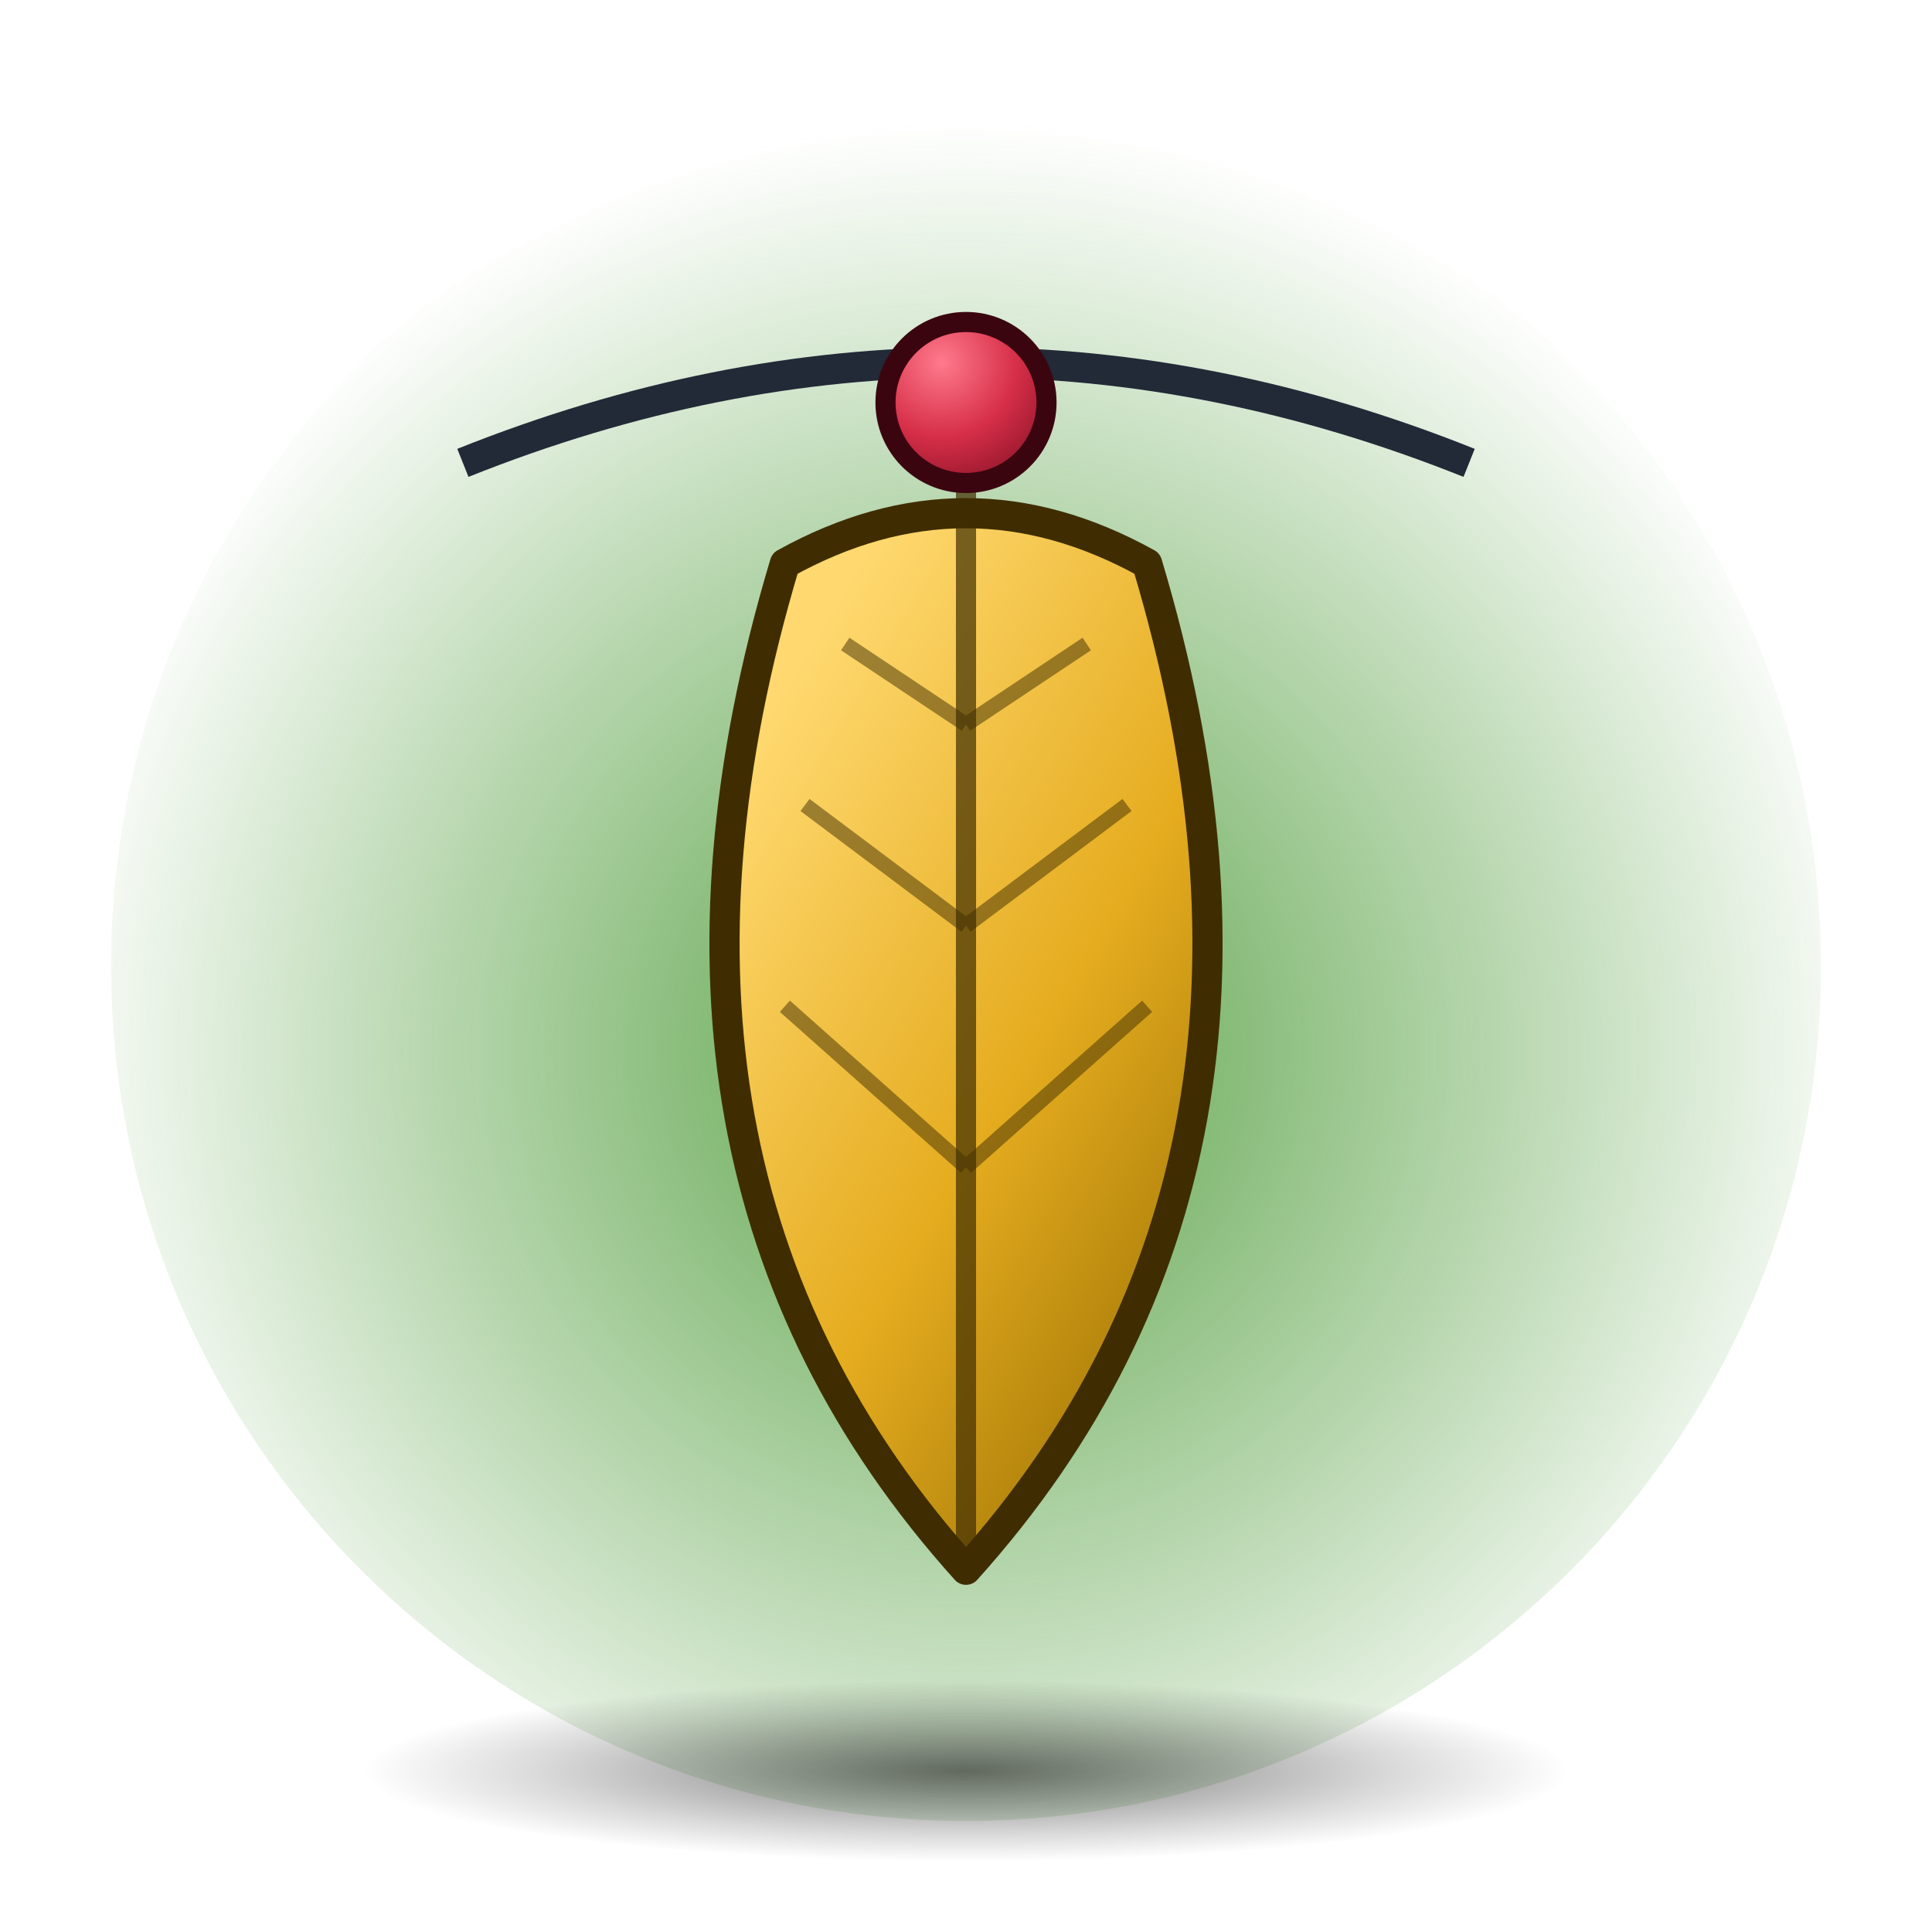
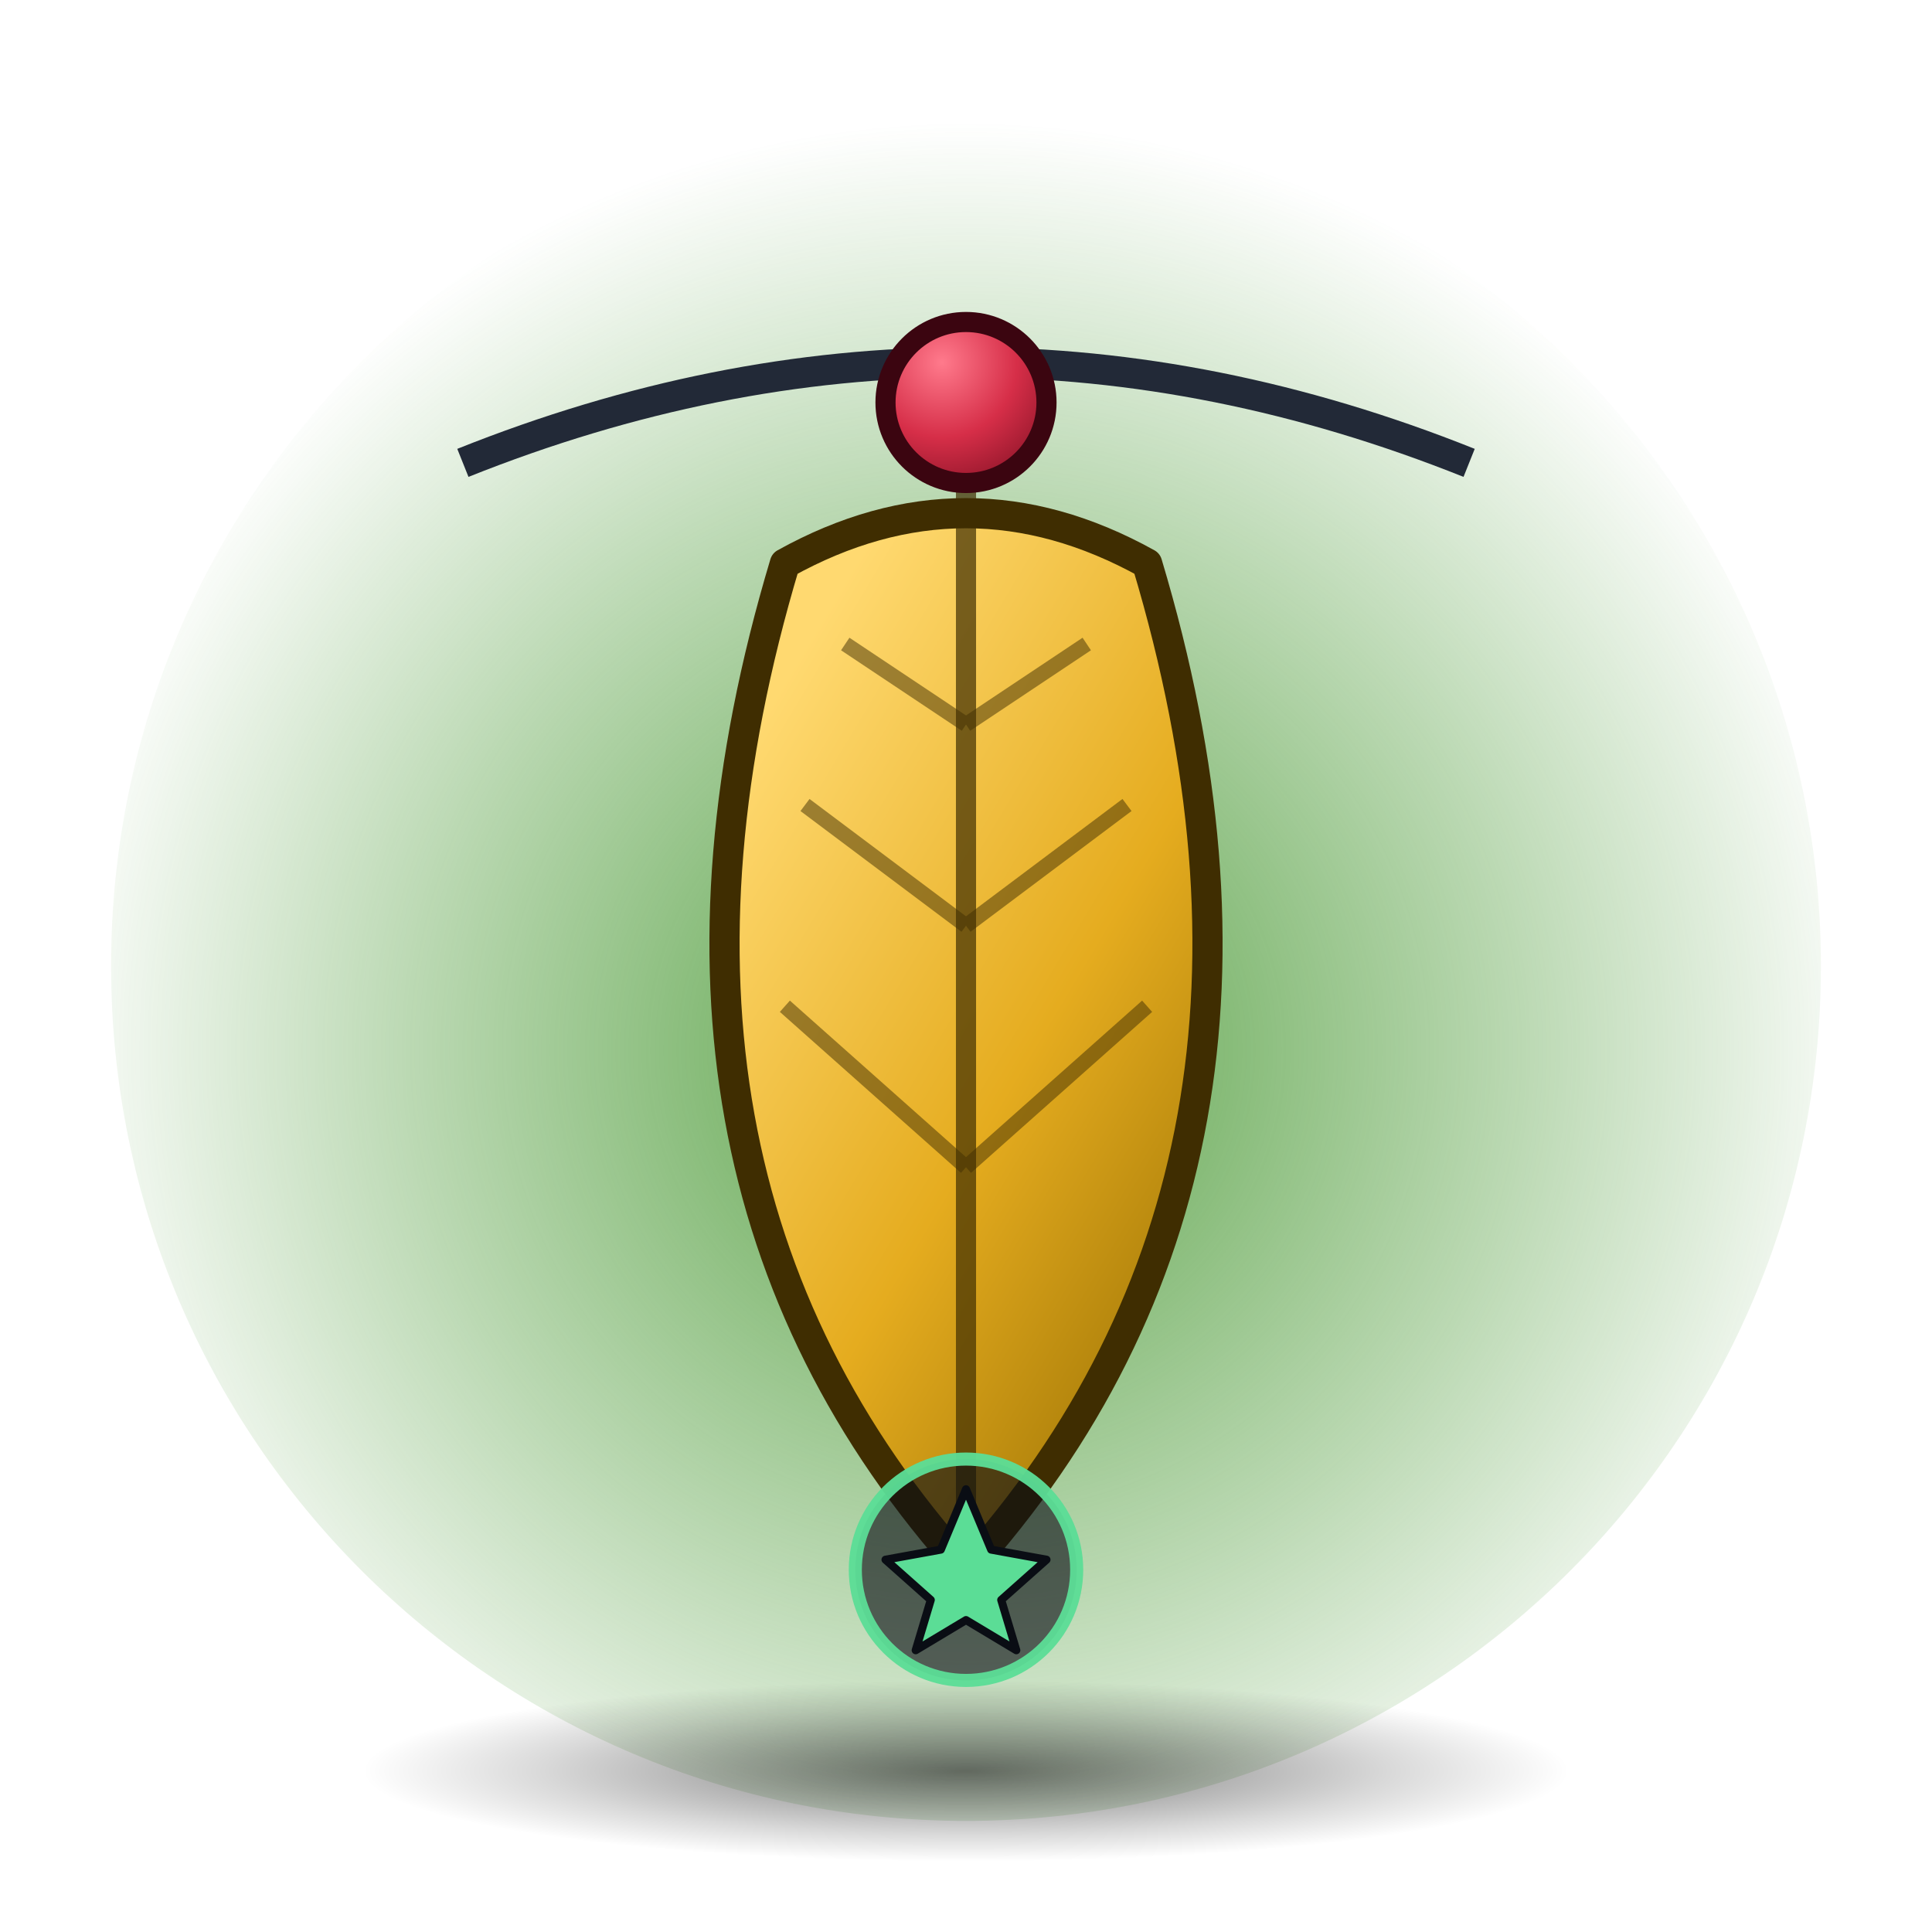
<svg xmlns="http://www.w3.org/2000/svg" viewBox="0 0 192 192" width="192" height="192" shape-rendering="geometricPrecision">
  <defs>
    <filter id="gk-shadow-soft" x="-30%" y="-30%" width="160%" height="160%">
      <feGaussianBlur in="SourceAlpha" stdDeviation="3" />
      <feOffset dx="0" dy="3" result="b" />
      <feComponentTransfer>
        <feFuncA type="linear" slope="0.55" />
      </feComponentTransfer>
      <feMerge>
        <feMergeNode />
        <feMergeNode in="SourceGraphic" />
      </feMerge>
    </filter>
    <filter id="gk-bevel" x="-10%" y="-10%" width="120%" height="120%">
      <feGaussianBlur in="SourceAlpha" stdDeviation="2" result="blur" />
      <feSpecularLighting in="blur" surfaceScale="3" specularConstant="0.6" specularExponent="20" lighting-color="#ffffff" result="spec">
        <feDistantLight azimuth="135" elevation="55" />
      </feSpecularLighting>
      <feComposite in="spec" in2="SourceAlpha" operator="in" result="specMasked" />
      <feComposite in="SourceGraphic" in2="specMasked" operator="arithmetic" k1="0" k2="1" k3="1" k4="0" />
    </filter>
    <linearGradient id="gk-gloss" x1="0" y1="0" x2="0.7" y2="0.9">
      <stop offset="0" stop-color="#FFFFFF" stop-opacity="0.85" />
      <stop offset="0.55" stop-color="#FFFFFF" stop-opacity="0.18" />
      <stop offset="1" stop-color="#FFFFFF" stop-opacity="0" />
    </linearGradient>
    <radialGradient id="gk-contact-shadow" cx="0.5" cy="0.5" r="0.5">
      <stop offset="0" stop-color="#000000" stop-opacity="0.55" />
      <stop offset="0.7" stop-color="#000000" stop-opacity="0.15" />
      <stop offset="1" stop-color="#000000" stop-opacity="0" />
    </radialGradient>
    <linearGradient id="gk-grad-wood" x1="0.2" y1="0.1" x2="0.85" y2="0.95">
      <stop offset="0" stop-color="#C99560" />
      <stop offset="0.55" stop-color="#A06A36" />
      <stop offset="1" stop-color="#6E4621" />
    </linearGradient>
    <radialGradient id="gk-rgrad-wood" cx="0.35" cy="0.25" r="0.85">
      <stop offset="0" stop-color="#C99560" />
      <stop offset="0.55" stop-color="#A06A36" />
      <stop offset="1" stop-color="#6E4621" />
    </radialGradient>
    <linearGradient id="gk-grad-stone" x1="0.2" y1="0.1" x2="0.85" y2="0.95">
      <stop offset="0" stop-color="#C9CCD4" />
      <stop offset="0.55" stop-color="#9298A4" />
      <stop offset="1" stop-color="#5E6471" />
    </linearGradient>
    <radialGradient id="gk-rgrad-stone" cx="0.35" cy="0.25" r="0.85">
      <stop offset="0" stop-color="#C9CCD4" />
      <stop offset="0.55" stop-color="#9298A4" />
      <stop offset="1" stop-color="#5E6471" />
    </radialGradient>
    <linearGradient id="gk-grad-brick" x1="0.2" y1="0.1" x2="0.85" y2="0.95">
      <stop offset="0" stop-color="#CE684D" />
      <stop offset="0.55" stop-color="#9C4231" />
      <stop offset="1" stop-color="#6A2618" />
    </linearGradient>
    <radialGradient id="gk-rgrad-brick" cx="0.35" cy="0.25" r="0.85">
      <stop offset="0" stop-color="#CE684D" />
      <stop offset="0.55" stop-color="#9C4231" />
      <stop offset="1" stop-color="#6A2618" />
    </radialGradient>
    <linearGradient id="gk-grad-thatch" x1="0.2" y1="0.1" x2="0.85" y2="0.95">
      <stop offset="0" stop-color="#E3B563" />
      <stop offset="0.55" stop-color="#B0832F" />
      <stop offset="1" stop-color="#79581B" />
    </linearGradient>
    <radialGradient id="gk-rgrad-thatch" cx="0.35" cy="0.25" r="0.85">
      <stop offset="0" stop-color="#E3B563" />
      <stop offset="0.55" stop-color="#B0832F" />
      <stop offset="1" stop-color="#79581B" />
    </radialGradient>
    <linearGradient id="gk-grad-steel" x1="0.2" y1="0.1" x2="0.85" y2="0.95">
      <stop offset="0" stop-color="#A0B0BE" />
      <stop offset="0.55" stop-color="#6F8190" />
      <stop offset="1" stop-color="#3F4D5A" />
    </linearGradient>
    <radialGradient id="gk-rgrad-steel" cx="0.35" cy="0.25" r="0.85">
      <stop offset="0" stop-color="#A0B0BE" />
      <stop offset="0.55" stop-color="#6F8190" />
      <stop offset="1" stop-color="#3F4D5A" />
    </radialGradient>
    <linearGradient id="gk-grad-iron" x1="0.2" y1="0.1" x2="0.85" y2="0.95">
      <stop offset="0" stop-color="#6B7080" />
      <stop offset="0.55" stop-color="#43485A" />
      <stop offset="1" stop-color="#21253A" />
    </linearGradient>
    <radialGradient id="gk-rgrad-iron" cx="0.35" cy="0.25" r="0.85">
      <stop offset="0" stop-color="#6B7080" />
      <stop offset="0.55" stop-color="#43485A" />
      <stop offset="1" stop-color="#21253A" />
    </radialGradient>
    <linearGradient id="gk-grad-copper" x1="0.2" y1="0.1" x2="0.85" y2="0.95">
      <stop offset="0" stop-color="#E2A172" />
      <stop offset="0.55" stop-color="#B36839" />
      <stop offset="1" stop-color="#7A3F1B" />
    </linearGradient>
    <radialGradient id="gk-rgrad-copper" cx="0.35" cy="0.25" r="0.85">
      <stop offset="0" stop-color="#E2A172" />
      <stop offset="0.55" stop-color="#B36839" />
      <stop offset="1" stop-color="#7A3F1B" />
    </radialGradient>
    <linearGradient id="gk-grad-gold" x1="0.2" y1="0.1" x2="0.85" y2="0.95">
      <stop offset="0" stop-color="#FFD970" />
      <stop offset="0.55" stop-color="#E5AC1F" />
      <stop offset="1" stop-color="#9F7505" />
    </linearGradient>
    <radialGradient id="gk-rgrad-gold" cx="0.35" cy="0.25" r="0.85">
      <stop offset="0" stop-color="#FFD970" />
      <stop offset="0.55" stop-color="#E5AC1F" />
      <stop offset="1" stop-color="#9F7505" />
    </radialGradient>
    <linearGradient id="gk-grad-ruby" x1="0.2" y1="0.1" x2="0.85" y2="0.95">
      <stop offset="0" stop-color="#FF7A8C" />
      <stop offset="0.55" stop-color="#D62E48" />
      <stop offset="1" stop-color="#8C1428" />
    </linearGradient>
    <radialGradient id="gk-rgrad-ruby" cx="0.35" cy="0.25" r="0.85">
      <stop offset="0" stop-color="#FF7A8C" />
      <stop offset="0.55" stop-color="#D62E48" />
      <stop offset="1" stop-color="#8C1428" />
    </radialGradient>
    <linearGradient id="gk-grad-emerald" x1="0.2" y1="0.1" x2="0.85" y2="0.95">
      <stop offset="0" stop-color="#5BDD96" />
      <stop offset="0.55" stop-color="#1FA561" />
      <stop offset="1" stop-color="#0E6C3D" />
    </linearGradient>
    <radialGradient id="gk-rgrad-emerald" cx="0.35" cy="0.25" r="0.85">
      <stop offset="0" stop-color="#5BDD96" />
      <stop offset="0.55" stop-color="#1FA561" />
      <stop offset="1" stop-color="#0E6C3D" />
    </radialGradient>
    <linearGradient id="gk-grad-sapphire" x1="0.2" y1="0.1" x2="0.85" y2="0.95">
      <stop offset="0" stop-color="#5A9EF7" />
      <stop offset="0.55" stop-color="#235FCB" />
      <stop offset="1" stop-color="#103480" />
    </linearGradient>
    <radialGradient id="gk-rgrad-sapphire" cx="0.35" cy="0.25" r="0.85">
      <stop offset="0" stop-color="#5A9EF7" />
      <stop offset="0.55" stop-color="#235FCB" />
      <stop offset="1" stop-color="#103480" />
    </radialGradient>
    <linearGradient id="gk-grad-amethyst" x1="0.2" y1="0.1" x2="0.85" y2="0.95">
      <stop offset="0" stop-color="#B581FF" />
      <stop offset="0.55" stop-color="#7E47D6" />
      <stop offset="1" stop-color="#4C2289" />
    </linearGradient>
    <radialGradient id="gk-rgrad-amethyst" cx="0.35" cy="0.25" r="0.85">
      <stop offset="0" stop-color="#B581FF" />
      <stop offset="0.55" stop-color="#7E47D6" />
      <stop offset="1" stop-color="#4C2289" />
    </radialGradient>
    <linearGradient id="gk-grad-leaf" x1="0.2" y1="0.1" x2="0.85" y2="0.95">
      <stop offset="0" stop-color="#7BD15A" />
      <stop offset="0.55" stop-color="#3D9226" />
      <stop offset="1" stop-color="#1F5712" />
    </linearGradient>
    <radialGradient id="gk-rgrad-leaf" cx="0.35" cy="0.25" r="0.85">
      <stop offset="0" stop-color="#7BD15A" />
      <stop offset="0.55" stop-color="#3D9226" />
      <stop offset="1" stop-color="#1F5712" />
    </radialGradient>
    <linearGradient id="gk-grad-sky" x1="0.2" y1="0.1" x2="0.85" y2="0.95">
      <stop offset="0" stop-color="#A8D9FF" />
      <stop offset="0.55" stop-color="#5FA8E8" />
      <stop offset="1" stop-color="#2C6BB0" />
    </linearGradient>
    <radialGradient id="gk-rgrad-sky" cx="0.35" cy="0.25" r="0.85">
      <stop offset="0" stop-color="#A8D9FF" />
      <stop offset="0.55" stop-color="#5FA8E8" />
      <stop offset="1" stop-color="#2C6BB0" />
    </radialGradient>
    <linearGradient id="gk-grad-dark" x1="0.2" y1="0.1" x2="0.85" y2="0.95">
      <stop offset="0" stop-color="#3A4250" />
      <stop offset="0.55" stop-color="#222937" />
      <stop offset="1" stop-color="#10141C" />
    </linearGradient>
    <radialGradient id="gk-rgrad-dark" cx="0.35" cy="0.25" r="0.85">
      <stop offset="0" stop-color="#3A4250" />
      <stop offset="0.55" stop-color="#222937" />
      <stop offset="1" stop-color="#10141C" />
    </radialGradient>
    <linearGradient id="gk-grad-cream" x1="0.2" y1="0.1" x2="0.85" y2="0.95">
      <stop offset="0" stop-color="#FFF6D8" />
      <stop offset="0.55" stop-color="#F1DDA4" />
      <stop offset="1" stop-color="#B19D6E" />
    </linearGradient>
    <radialGradient id="gk-rgrad-cream" cx="0.35" cy="0.25" r="0.85">
      <stop offset="0" stop-color="#FFF6D8" />
      <stop offset="0.55" stop-color="#F1DDA4" />
      <stop offset="1" stop-color="#B19D6E" />
    </radialGradient>
    <radialGradient id="gk-rarity-common" cx="0.5" cy="0.55" r="0.55">
      <stop offset="0" stop-color="#9298A4" stop-opacity="0.85" />
      <stop offset="0.6" stop-color="#9298A4" stop-opacity="0.35" />
      <stop offset="1" stop-color="#9298A4" stop-opacity="0" />
    </radialGradient>
    <radialGradient id="gk-rarity-uncommon" cx="0.5" cy="0.55" r="0.55">
      <stop offset="0" stop-color="#3D9226" stop-opacity="0.85" />
      <stop offset="0.6" stop-color="#3D9226" stop-opacity="0.35" />
      <stop offset="1" stop-color="#3D9226" stop-opacity="0" />
    </radialGradient>
    <radialGradient id="gk-rarity-rare" cx="0.5" cy="0.55" r="0.55">
      <stop offset="0" stop-color="#235FCB" stop-opacity="0.85" />
      <stop offset="0.6" stop-color="#235FCB" stop-opacity="0.35" />
      <stop offset="1" stop-color="#235FCB" stop-opacity="0" />
    </radialGradient>
    <radialGradient id="gk-rarity-epic" cx="0.5" cy="0.55" r="0.55">
      <stop offset="0" stop-color="#7E47D6" stop-opacity="0.85" />
      <stop offset="0.6" stop-color="#7E47D6" stop-opacity="0.35" />
      <stop offset="1" stop-color="#7E47D6" stop-opacity="0" />
    </radialGradient>
    <radialGradient id="gk-rarity-legendary" cx="0.5" cy="0.55" r="0.55">
      <stop offset="0" stop-color="#E5AC1F" stop-opacity="0.85" />
      <stop offset="0.6" stop-color="#E5AC1F" stop-opacity="0.35" />
      <stop offset="1" stop-color="#E5AC1F" stop-opacity="0" />
    </radialGradient>
    <radialGradient id="gk-rarity-mythic" cx="0.5" cy="0.55" r="0.55">
      <stop offset="0" stop-color="#D62E48" stop-opacity="0.85" />
      <stop offset="0.6" stop-color="#D62E48" stop-opacity="0.35" />
      <stop offset="1" stop-color="#D62E48" stop-opacity="0" />
    </radialGradient>
  </defs>
  <ellipse cx="96" cy="96" rx="84.96" ry="84.96" fill="url(#gk-rarity-uncommon)" />
  <ellipse cx="96" cy="176" rx="60" ry="9" fill="url(#gk-contact-shadow)" />
  <path d="M 46 46 Q 96 26 146 46" fill="none" stroke="#222937" stroke-width="3" />
  <path d="M 96 156          Q 60 116 78 56          Q 96 46 114 56          Q 132 116 96 156 Z" fill="url(#gk-grad-gold)" stroke="#3F2D01" stroke-width="3" stroke-linejoin="round" />
  <line x1="96" y1="156" x2="96" y2="46" stroke="#3F2D01" stroke-width="2" opacity="0.7" />
  <g stroke="#3F2D01" stroke-width="1.5" opacity="0.5">
    <path d="M 96 116 L 78 100" />
    <path d="M 96 116 L 114 100" />
    <path d="M 96 92 L 80 80" />
    <path d="M 96 92 L 112 80" />
    <path d="M 96 72 L 84 64" />
    <path d="M 96 72 L 108 64" />
  </g>
  <circle cx="96" cy="40" r="8" fill="url(#gk-rgrad-ruby)" stroke="#3B0510" stroke-width="2" />
+   <circle cx="96" cy="156" r="11" fill="#0A0D14" opacity="0.62" />
+   <circle cx="96" cy="156" r="11" fill="none" stroke="#5BDD96" stroke-width="1.3" opacity="0.95" />
+   <path d="M 96 148          L 98.5 154          L 104 155          L 99.5 159          L 101 164          L 96 161          L 91 164          L 92.5 159          L 88 155          L 93.5 154 Z" fill="#5BDD96" stroke="#0A0D14" stroke-width="0.8" stroke-linejoin="round" />
</svg>
